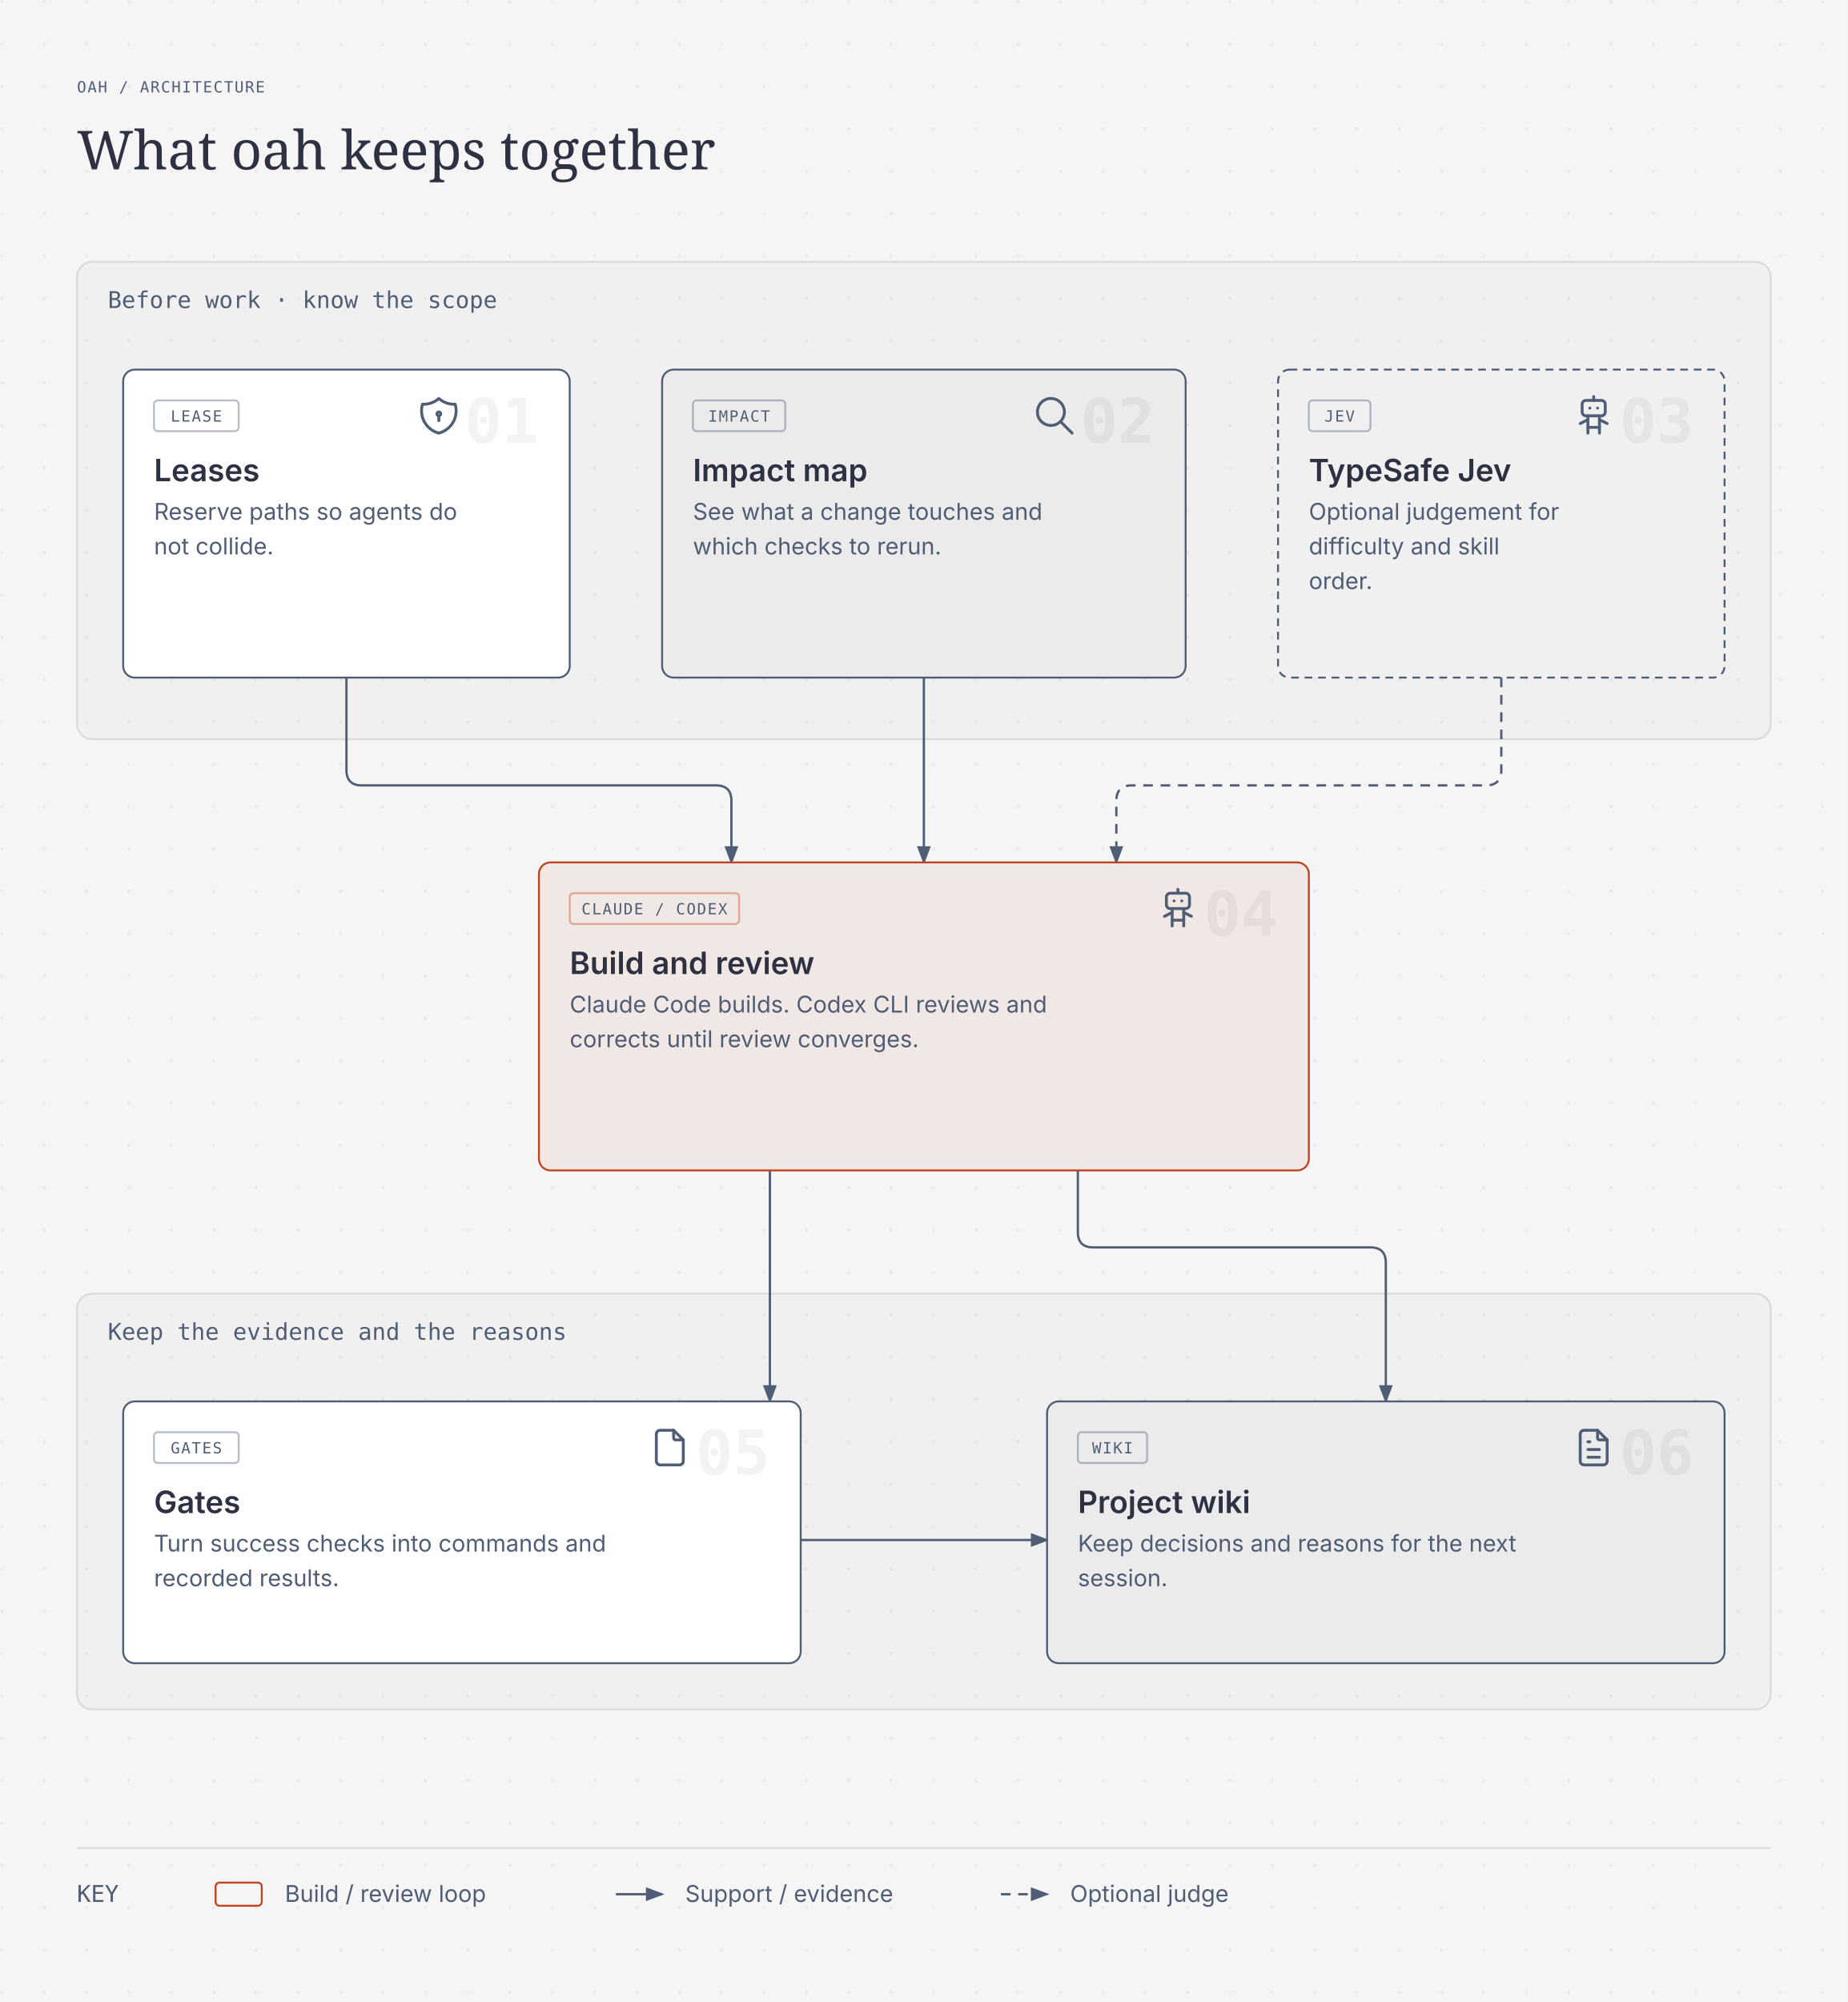
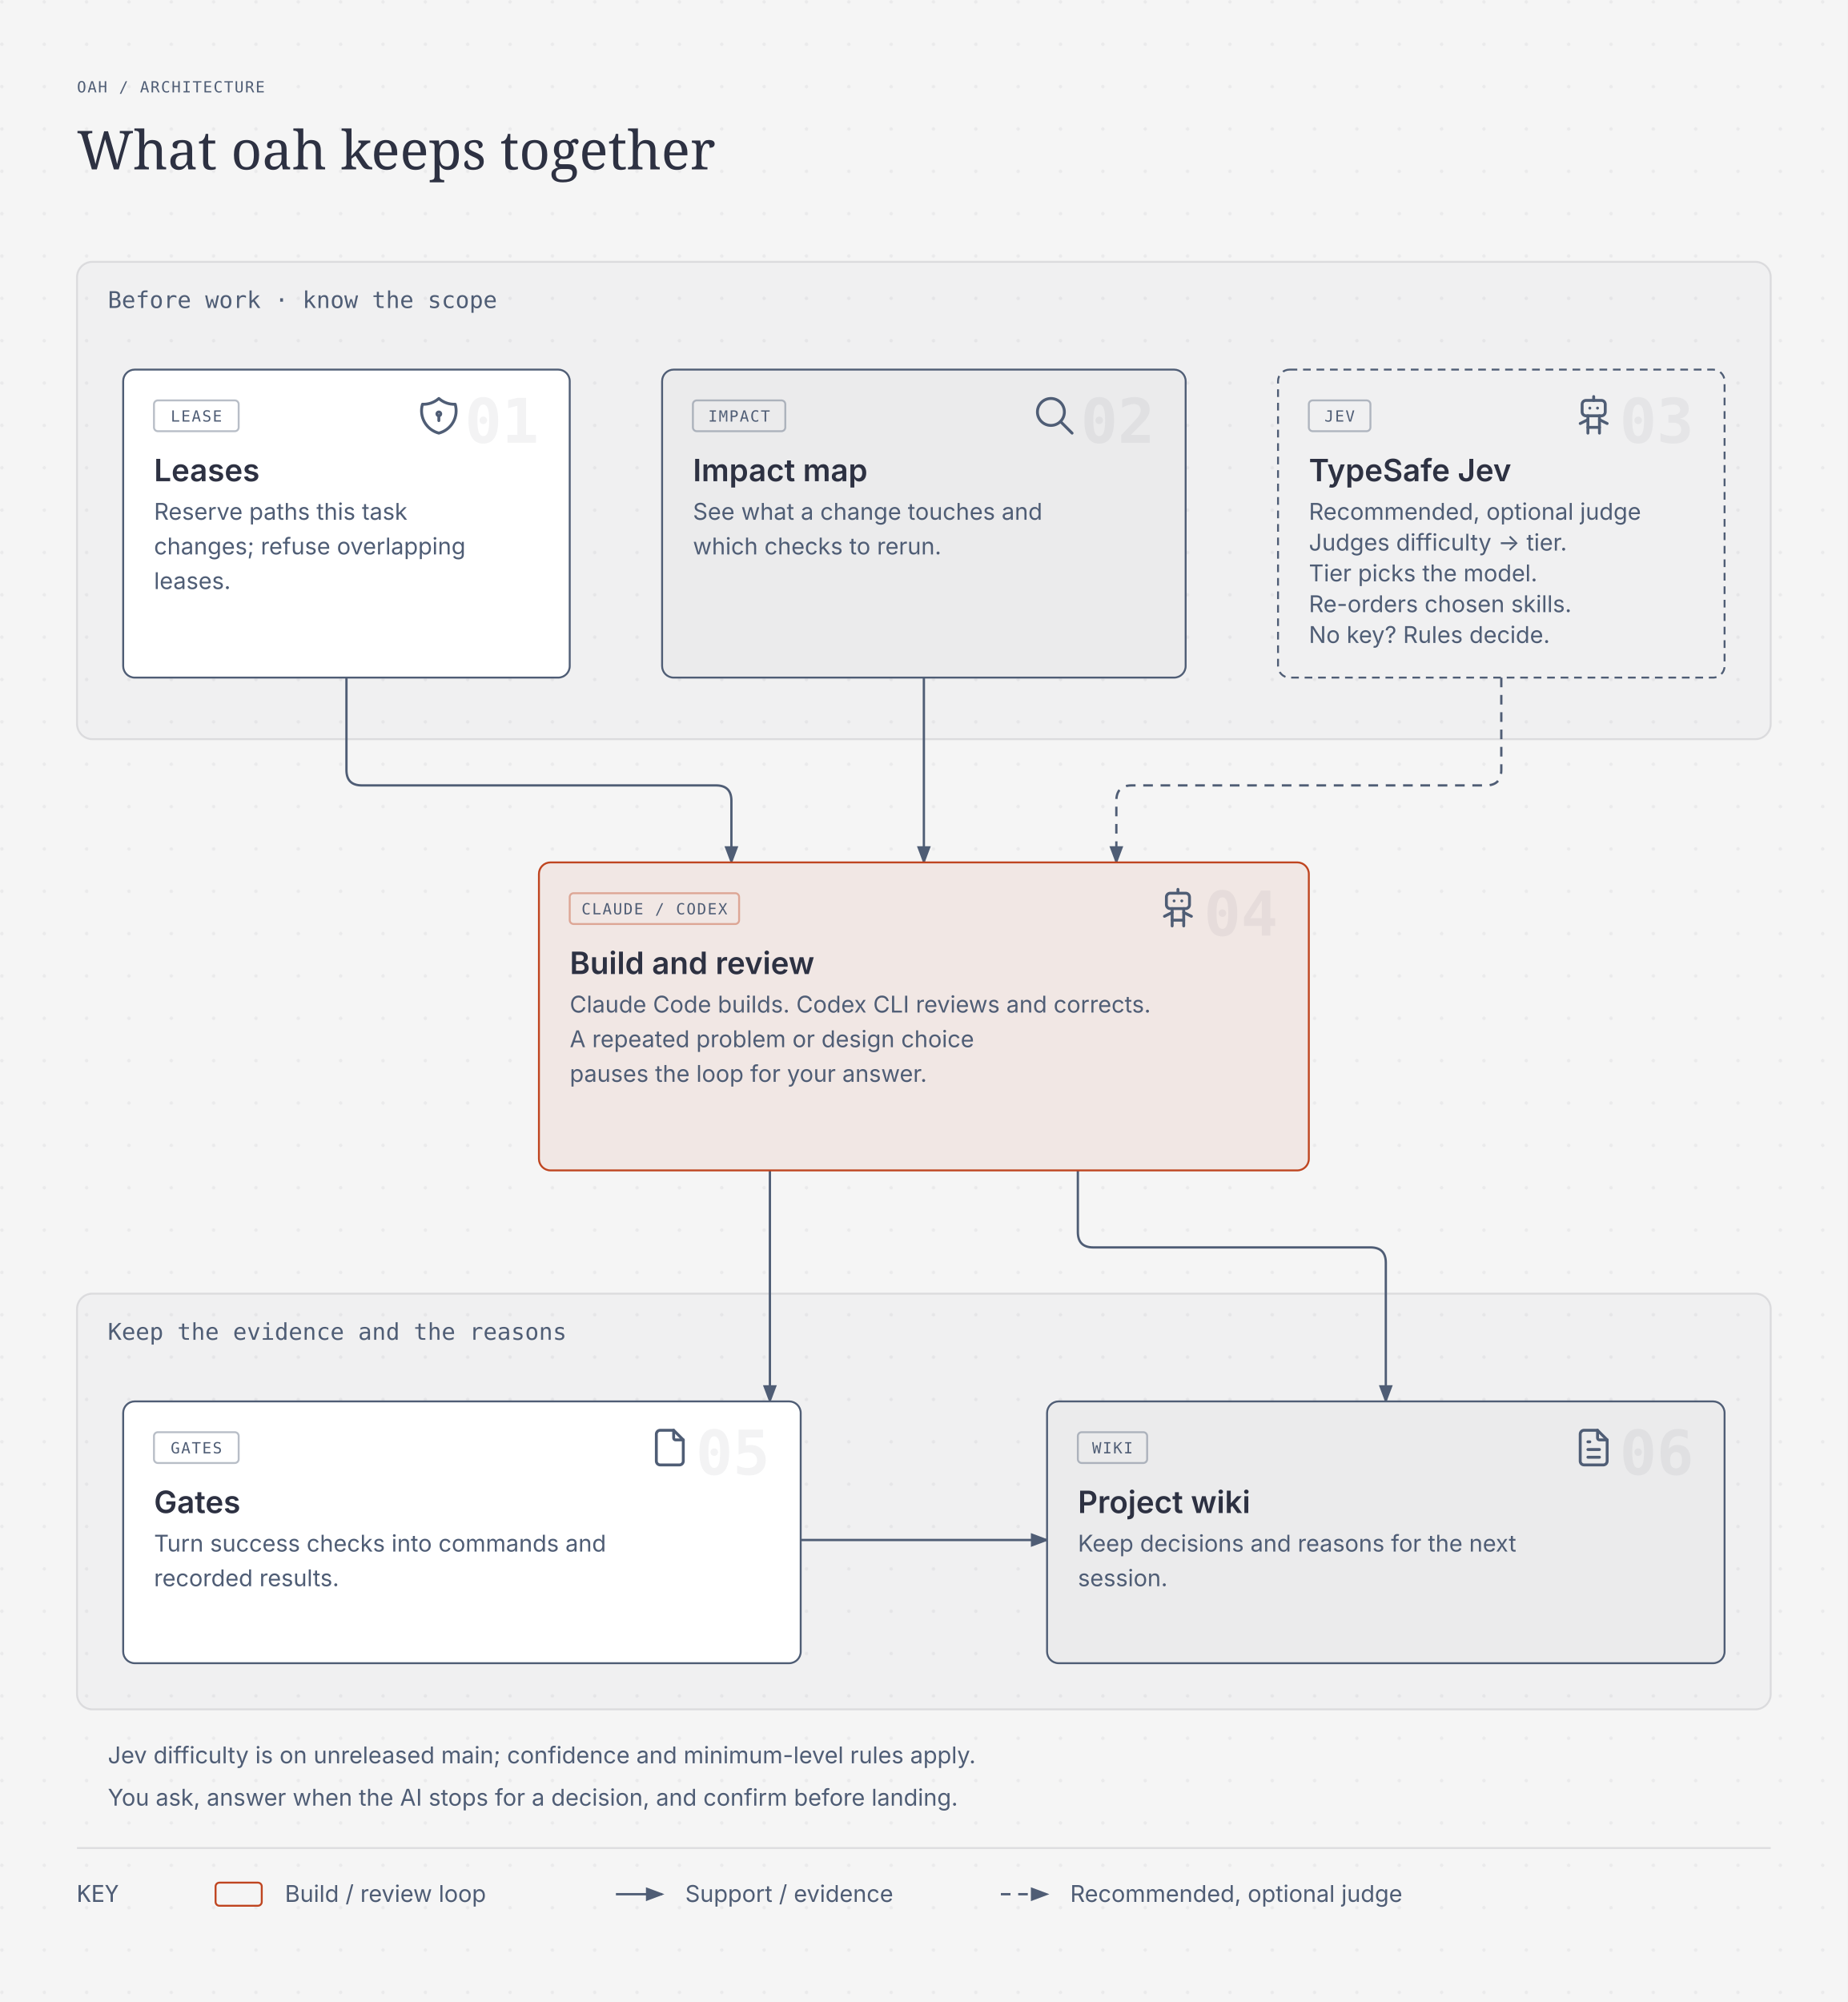
<svg xmlns="http://www.w3.org/2000/svg" viewBox="0 0 960 1040" role="img" aria-labelledby="features-light-title features-light-desc" data-diagram-type="Architecture" data-size="fit" id="features-light-root">
  <defs>
    <style>#features-light-root { font-family: "Geist", system-ui, -apple-system, "Segoe UI", sans-serif; color: #2d3142; }
      #features-light-root .diagram-container { width: 100%; overflow-x: auto; }
      #features-light-root text { font-family: "Geist", system-ui, -apple-system, "Segoe UI", sans-serif; fill: #2d3142; }
      #features-light-root .title { font-family: "Instrument Serif", Georgia, serif; font-size: 28px; font-weight: 400; }
      #features-light-root .node { font-size: 16px; font-weight: 600; }
      #features-light-root .sub { font-family: "Geist", system-ui, -apple-system, "Segoe UI", sans-serif; font-size: 12px; font-weight: 400; fill: #4f5d75; }
      #features-light-root .technical { font-family: "Geist Mono", ui-monospace, "SFMono-Regular", Consolas, monospace; }
      #features-light-root .label { font-size: 12px; font-family: "Geist Mono", ui-monospace, "SFMono-Regular", Consolas, monospace; font-weight: 400; fill: #4f5d75; }
      #features-light-root .prose { font-size: 12px; font-weight: 400; fill: #4f5d75; }
      #features-light-root .zone-label { font-size: 12px; font-family: "Geist Mono", ui-monospace, "SFMono-Regular", Consolas, monospace; font-weight: 500; fill: #4f5d75; }
      #features-light-root .arrow-label { font-size: 12px; font-family: "Geist Mono", ui-monospace, "SFMono-Regular", Consolas, monospace; font-weight: 400; fill: #4f5d75; }
      #features-light-root .tag { font-family: "Geist Mono", ui-monospace, "SFMono-Regular", Consolas, monospace; font-size: 8px; font-weight: 500; letter-spacing: .08em; fill: #4f5d75; }
      #features-light-root .ghost { font-family: "Geist Mono", ui-monospace, "SFMono-Regular", Consolas, monospace; font-size: 32px; font-weight: 600; fill: #2d3142; opacity: .06; }
      @media print {
#features-light-root .diagram-container { overflow-x: visible; }
}</style>
    <pattern id="features-light-dots" width="22" height="22" patternUnits="userSpaceOnUse">
      <circle cx="1" cy="1" r="0.9" fill="#2d3142" fill-opacity=".10" />
    </pattern>
    <marker id="features-light-arrow" markerWidth="8" markerHeight="6" refX="7" refY="3" orient="auto">
      <polygon points="0 0, 8 3, 0 6" fill="#4f5d75" />
    </marker>
    <marker id="features-light-arrow-accent" markerWidth="8" markerHeight="6" refX="7" refY="3" orient="auto">
      <polygon points="0 0, 8 3, 0 6" fill="#bf4520" />
    </marker>
    <marker id="features-light-arrow-link" markerWidth="8" markerHeight="6" refX="7" refY="3" orient="auto">
      <polygon points="0 0, 8 3, 0 6" fill="#2e5aa8" />
    </marker>
  </defs>
  <rect width="960" height="1040" fill="#f5f5f5" />
  <rect width="960" height="1040" fill="url(#features-light-dots)" opacity=".55" />
  <text x="40" y="48" class="tag" text-anchor="start">OAH / ARCHITECTURE</text>
  <text x="40" y="88" class="title" text-anchor="start">What oah keeps together</text>
  <rect x="40" y="136" width="880" height="248" rx="8" fill="#2d3142" stroke="#2d3142" stroke-width="1" fill-opacity=".02" stroke-opacity=".12" />
  <text x="56" y="160" class="zone-label" text-anchor="start">Before work · know the scope</text>
  <rect x="40" y="672" width="880" height="216" rx="8" fill="#2d3142" stroke="#2d3142" stroke-width="1" fill-opacity=".02" stroke-opacity=".12" />
  <text x="56" y="696" class="zone-label" text-anchor="start">Keep the evidence and the reasons</text>
  <path d="M 180,352 L 180,400 Q 180,408 188,408 L 372,408 Q 380,408 380,416 L 380,448" data-edge-id="f1" data-from="lease" data-to="loop" data-label="" fill="none" stroke="#4f5d75" stroke-width="1.2" marker-end="url(#features-light-arrow)" />
  <path d="M 480,352 L 480,448" data-edge-id="f2" data-from="impact" data-to="loop" data-label="" fill="none" stroke="#4f5d75" stroke-width="1.2" marker-end="url(#features-light-arrow)" />
  <path d="M 780,352 L 780,400 Q 780,408 772,408 L 588,408 Q 580,408 580,416 L 580,448" data-edge-id="f3" data-from="jev" data-to="loop" data-label="" fill="none" stroke="#4f5d75" stroke-width="1.2" stroke-dasharray="5,4" marker-end="url(#features-light-arrow)" />
  <path d="M 400,608 L 400,728" data-edge-id="f4" data-from="loop" data-to="gates" data-label="" fill="none" stroke="#4f5d75" stroke-width="1.2" marker-end="url(#features-light-arrow)" />
  <path d="M 560,608 L 560,640 Q 560,648 568,648 L 712,648 Q 720,648 720,656 L 720,728" data-edge-id="f5" data-from="loop" data-to="wiki" data-label="" fill="none" stroke="#4f5d75" stroke-width="1.2" marker-end="url(#features-light-arrow)" />
  <path d="M 416,800 L 544,800" data-edge-id="f6" data-from="gates" data-to="wiki" data-label="" fill="none" stroke="#4f5d75" stroke-width="1.2" marker-end="url(#features-light-arrow)" />
-   <g data-node-id="lease" data-source-label="Leases Reserve paths so agents do not collide.">
+   <g data-node-id="lease" data-source-label="Leases Reserve paths this task changes; refuse overlapping leases.">
    <rect x="64" y="192" width="232" height="160" rx="6" fill="#f5f5f5" />
    <rect x="64" y="192" width="232" height="160" rx="6" fill="#ffffff" stroke="#4f5d75" stroke-width="1" />
    <g aria-hidden="true">
      <rect x="80" y="208" width="44" height="16" rx="2" fill="none" stroke="#4f5d75" stroke-width="1" stroke-opacity=".4" />
      <text x="102" y="219" class="tag" text-anchor="middle">LEASE</text>
      <text x="280" y="230" class="ghost" text-anchor="end">01</text>
      <g transform="translate(216,204)" color="#4f5d75">
        <g fill="none" stroke="currentColor" stroke-width="1.5" stroke-linecap="round" stroke-linejoin="round">
          <path d="M12 3a12 12 0 0 0 8.5 3a12 12 0 0 1 -8.5 15a12 12 0 0 1 -8.5 -15a12 12 0 0 0 8.5 -3" />
          <path d="M11 11a1 1 0 1 0 2 0a1 1 0 1 0 -2 0" />
          <path d="M12 12l0 2.5" />
        </g>
      </g>
    </g>
    <text x="80" y="250" class="node" text-anchor="start">Leases</text>
-     <text x="80" y="270" class="sub" text-anchor="start">Reserve paths so agents do</text>
-     <text x="80" y="288" class="sub" text-anchor="start">not collide.</text>
+     <text x="80" y="270" class="sub" text-anchor="start">Reserve paths this task</text>
+     <text x="80" y="288" class="sub" text-anchor="start">changes; refuse overlapping</text>
+     <text x="80" y="306" class="sub" text-anchor="start">leases.</text>
  </g>
  <g data-node-id="impact" data-source-label="Impact map See what a change touches and which checks to rerun.">
    <rect x="344" y="192" width="272" height="160" rx="6" fill="#f5f5f5" />
    <rect x="344" y="192" width="272" height="160" rx="6" fill="#2d3142" stroke="#4f5d75" stroke-width="1" fill-opacity=".05" />
    <g aria-hidden="true">
      <rect x="360" y="208" width="48" height="16" rx="2" fill="none" stroke="#4f5d75" stroke-width="1" stroke-opacity=".4" />
      <text x="384" y="219" class="tag" text-anchor="middle">IMPACT</text>
      <text x="600" y="230" class="ghost" text-anchor="end">02</text>
      <g transform="translate(536,204)" color="#4f5d75">
        <g fill="none" stroke="currentColor" stroke-width="1.5" stroke-linecap="round" stroke-linejoin="round">
          <path d="M3 10a7 7 0 1 0 14 0a7 7 0 1 0 -14 0" />
          <path d="M21 21l-6 -6" />
        </g>
      </g>
    </g>
    <text x="360" y="250" class="node" text-anchor="start">Impact map</text>
    <text x="360" y="270" class="sub" text-anchor="start">See what a change touches and</text>
    <text x="360" y="288" class="sub" text-anchor="start">which checks to rerun.</text>
  </g>
-   <g data-node-id="jev" data-source-label="TypeSafe Jev Optional judgement for difficulty and skill order.">
+   <g data-node-id="jev" data-source-label="TypeSafe Jev Recommended, optional judge Judges difficulty → tier. Tier picks the model. Re-orders chosen skills. No key? Rules decide.">
    <rect x="664" y="192" width="232" height="160" rx="6" fill="#f5f5f5" />
    <rect x="664" y="192" width="232" height="160" rx="6" fill="#2d3142" stroke="#4f5d75" stroke-width="1" fill-opacity=".02" stroke-dasharray="4,3" />
    <g aria-hidden="true">
      <rect x="680" y="208" width="32" height="16" rx="2" fill="none" stroke="#4f5d75" stroke-width="1" stroke-opacity=".4" />
      <text x="696" y="219" class="tag" text-anchor="middle">JEV</text>
      <text x="880" y="230" class="ghost" text-anchor="end">03</text>
      <g transform="translate(816,204)" color="#4f5d75">
        <g fill="none" stroke="currentColor" stroke-width="1.5" stroke-linecap="round" stroke-linejoin="round">
          <path d="M6 6a2 2 0 0 1 2 -2h8a2 2 0 0 1 2 2v4a2 2 0 0 1 -2 2h-8a2 2 0 0 1 -2 -2l0 -4" />
          <path d="M12 2v2" />
          <path d="M9 12v9" />
          <path d="M15 12v9" />
          <path d="M5 16l4 -2" />
          <path d="M15 14l4 2" />
          <path d="M9 18h6" />
          <path d="M10 8v.01" />
          <path d="M14 8v.01" />
        </g>
      </g>
    </g>
    <text x="680" y="250" class="node" text-anchor="start">TypeSafe Jev</text>
-     <text x="680" y="270" class="sub" text-anchor="start">Optional judgement for</text>
-     <text x="680" y="288" class="sub" text-anchor="start">difficulty and skill</text>
-     <text x="680" y="306" class="sub" text-anchor="start">order.</text>
+     <text x="680" y="270" class="sub" text-anchor="start">Recommended, optional judge</text>
+     <text x="680" y="286" class="sub" text-anchor="start">Judges difficulty → tier.</text>
+     <text x="680" y="302" class="sub" text-anchor="start">Tier picks the model.</text>
+     <text x="680" y="318" class="sub" text-anchor="start">Re-orders chosen skills.</text>
+     <text x="680" y="334" class="sub" text-anchor="start">No key? Rules decide.</text>
  </g>
-   <g data-node-id="loop" data-source-label="Build and review Claude Code builds. Codex CLI reviews and corrects until review converges.">
+   <g data-node-id="loop" data-source-label="Build and review Claude Code builds. Codex CLI reviews and corrects. A repeated problem or design choice pauses the loop for your answer.">
    <rect x="280" y="448" width="400" height="160" rx="6" fill="#f5f5f5" />
    <rect x="280" y="448" width="400" height="160" rx="6" fill="#bf4520" stroke="#bf4520" stroke-width="1" fill-opacity=".08" />
    <g aria-hidden="true">
      <rect x="296" y="464" width="88" height="16" rx="2" fill="none" stroke="#bf4520" stroke-width="1" stroke-opacity=".4" />
      <text x="340" y="475" class="tag" text-anchor="middle">CLAUDE / CODEX</text>
      <text x="664" y="486" class="ghost" text-anchor="end">04</text>
      <g transform="translate(600,460)" color="#4f5d75">
        <g fill="none" stroke="currentColor" stroke-width="1.5" stroke-linecap="round" stroke-linejoin="round">
          <path d="M6 6a2 2 0 0 1 2 -2h8a2 2 0 0 1 2 2v4a2 2 0 0 1 -2 2h-8a2 2 0 0 1 -2 -2l0 -4" />
          <path d="M12 2v2" />
          <path d="M9 12v9" />
          <path d="M15 12v9" />
          <path d="M5 16l4 -2" />
          <path d="M15 14l4 2" />
          <path d="M9 18h6" />
          <path d="M10 8v.01" />
          <path d="M14 8v.01" />
        </g>
      </g>
    </g>
    <text x="296" y="506" class="node" text-anchor="start">Build and review</text>
-     <text x="296" y="526" class="sub" text-anchor="start">Claude Code builds. Codex CLI reviews and</text>
-     <text x="296" y="544" class="sub" text-anchor="start">corrects until review converges.</text>
+     <text x="296" y="526" class="sub" text-anchor="start">Claude Code builds. Codex CLI reviews and corrects.</text>
+     <text x="296" y="544" class="sub" text-anchor="start">A repeated problem or design choice</text>
+     <text x="296" y="562" class="sub" text-anchor="start">pauses the loop for your answer.</text>
  </g>
  <g data-node-id="gates" data-source-label="Gates Turn success checks into commands and recorded results.">
    <rect x="64" y="728" width="352" height="136" rx="6" fill="#f5f5f5" />
    <rect x="64" y="728" width="352" height="136" rx="6" fill="#ffffff" stroke="#4f5d75" stroke-width="1" />
    <g aria-hidden="true">
      <rect x="80" y="744" width="44" height="16" rx="2" fill="none" stroke="#4f5d75" stroke-width="1" stroke-opacity=".4" />
      <text x="102" y="755" class="tag" text-anchor="middle">GATES</text>
      <text x="400" y="766" class="ghost" text-anchor="end">05</text>
      <g transform="translate(336,740)" color="#4f5d75">
        <g fill="none" stroke="currentColor" stroke-width="1.5" stroke-linecap="round" stroke-linejoin="round">
          <path d="M14 3v4a1 1 0 0 0 1 1h4" />
          <path d="M17 21h-10a2 2 0 0 1 -2 -2v-14a2 2 0 0 1 2 -2h7l5 5v11a2 2 0 0 1 -2 2" />
        </g>
      </g>
    </g>
    <text x="80" y="786" class="node" text-anchor="start">Gates</text>
    <text x="80" y="806" class="sub" text-anchor="start">Turn success checks into commands and</text>
    <text x="80" y="824" class="sub" text-anchor="start">recorded results.</text>
  </g>
  <g data-node-id="wiki" data-source-label="Project wiki Keep decisions and reasons for the next session.">
    <rect x="544" y="728" width="352" height="136" rx="6" fill="#f5f5f5" />
    <rect x="544" y="728" width="352" height="136" rx="6" fill="#2d3142" stroke="#4f5d75" stroke-width="1" fill-opacity=".05" />
    <g aria-hidden="true">
      <rect x="560" y="744" width="36" height="16" rx="2" fill="none" stroke="#4f5d75" stroke-width="1" stroke-opacity=".4" />
      <text x="578" y="755" class="tag" text-anchor="middle">WIKI</text>
      <text x="880" y="766" class="ghost" text-anchor="end">06</text>
      <g transform="translate(816,740)" color="#4f5d75">
        <g fill="none" stroke="currentColor" stroke-width="1.5" stroke-linecap="round" stroke-linejoin="round">
          <path d="M14 3v4a1 1 0 0 0 1 1h4" />
          <path d="M17 21h-10a2 2 0 0 1 -2 -2v-14a2 2 0 0 1 2 -2h7l5 5v11a2 2 0 0 1 -2 2" />
          <path d="M9 9l1 0" />
          <path d="M9 13l6 0" />
          <path d="M9 17l6 0" />
        </g>
      </g>
    </g>
    <text x="560" y="786" class="node" text-anchor="start">Project wiki</text>
    <text x="560" y="806" class="sub" text-anchor="start">Keep decisions and reasons for the next</text>
    <text x="560" y="824" class="sub" text-anchor="start">session.</text>
  </g>
+   <text x="56" y="916" class="prose" text-anchor="start">Jev difficulty is on unreleased main; confidence and minimum-level rules apply.</text>
+   <text x="56" y="938" class="prose" text-anchor="start">You ask, answer when the AI stops for a decision, and confirm before landing.</text>
  <line x1="40" y1="960" x2="920" y2="960" stroke="#2d3142" stroke-opacity=".12" />
  <text x="40" y="988" class="zone-label" text-anchor="start">KEY</text>
  <rect x="112" y="978" width="24" height="12" rx="2" fill="none" stroke="#bf4520" stroke-width="1" />
  <text x="148" y="988" class="prose" text-anchor="start">Build / review loop</text>
  <path d="M 320,984 h 24" fill="none" stroke="#4f5d75" stroke-width="1.2" marker-end="url(#features-light-arrow)" />
  <text x="356" y="988" class="prose" text-anchor="start">Support / evidence</text>
  <path d="M 520,984 h 24" fill="none" stroke="#4f5d75" stroke-width="1.2" stroke-dasharray="5,4" marker-end="url(#features-light-arrow)" />
-   <text x="556" y="988" class="prose" text-anchor="start">Optional judge</text>
+   <text x="556" y="988" class="prose" text-anchor="start">Recommended, optional judge</text>
</svg>
